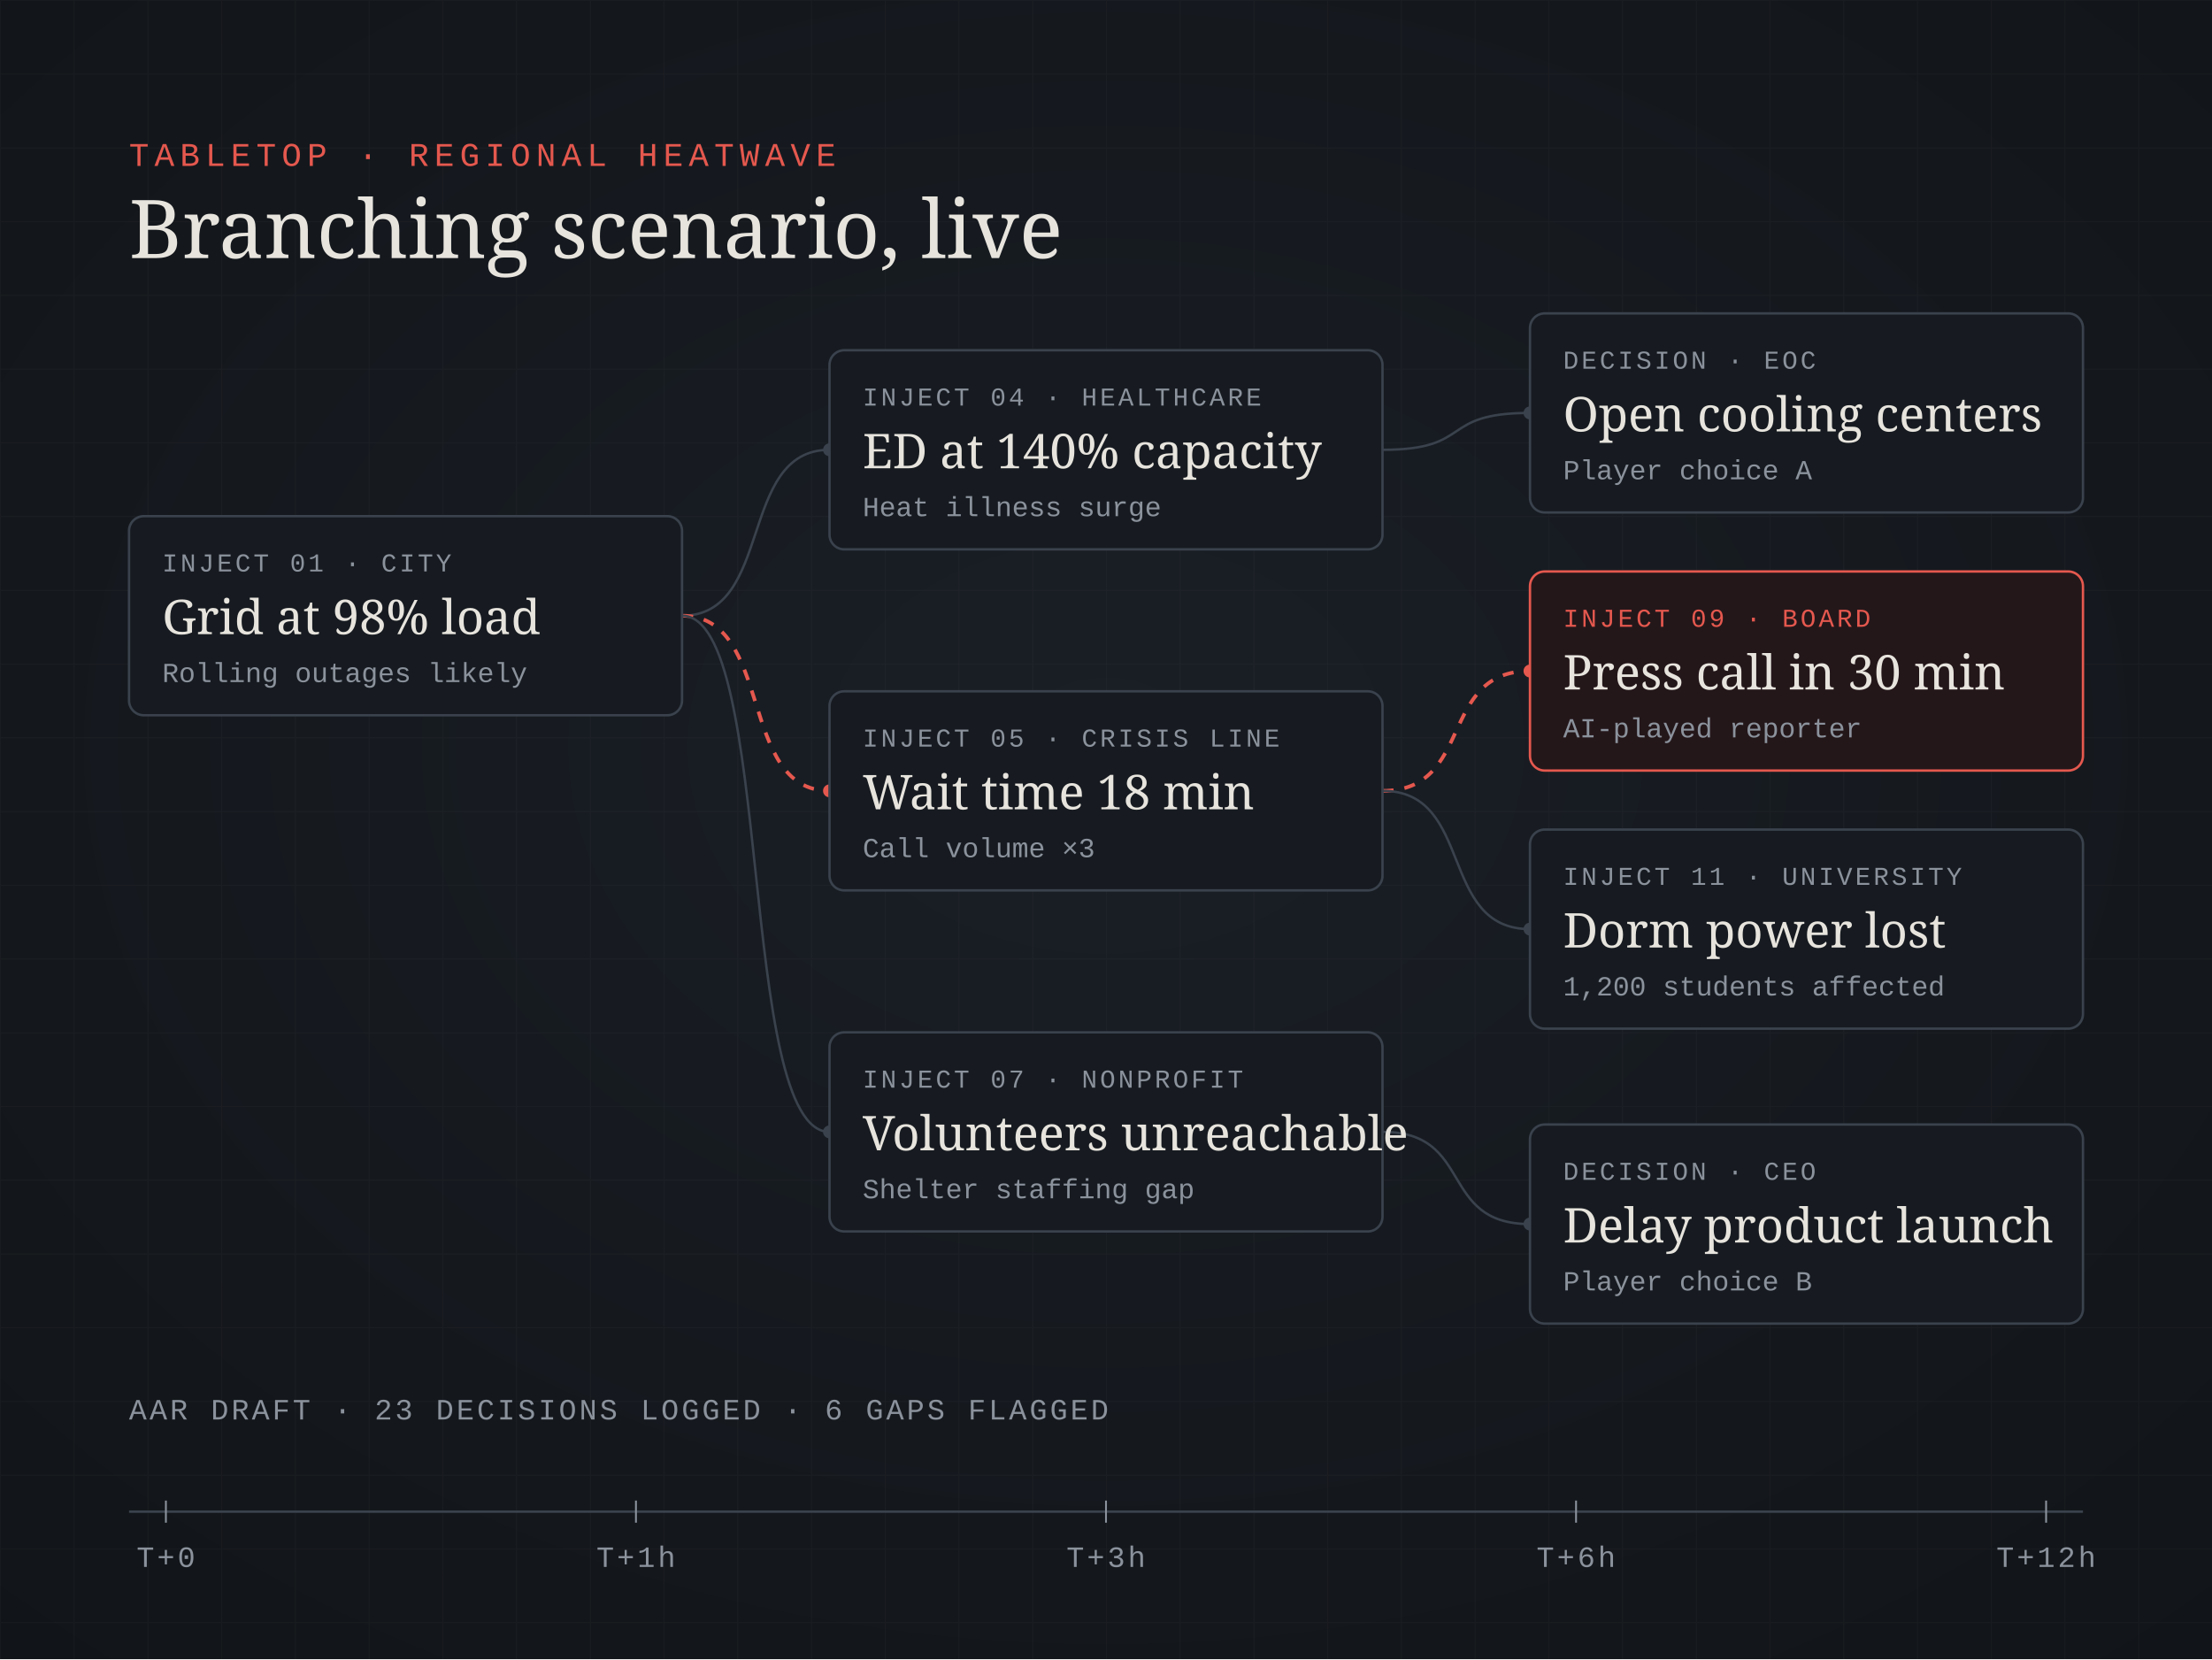
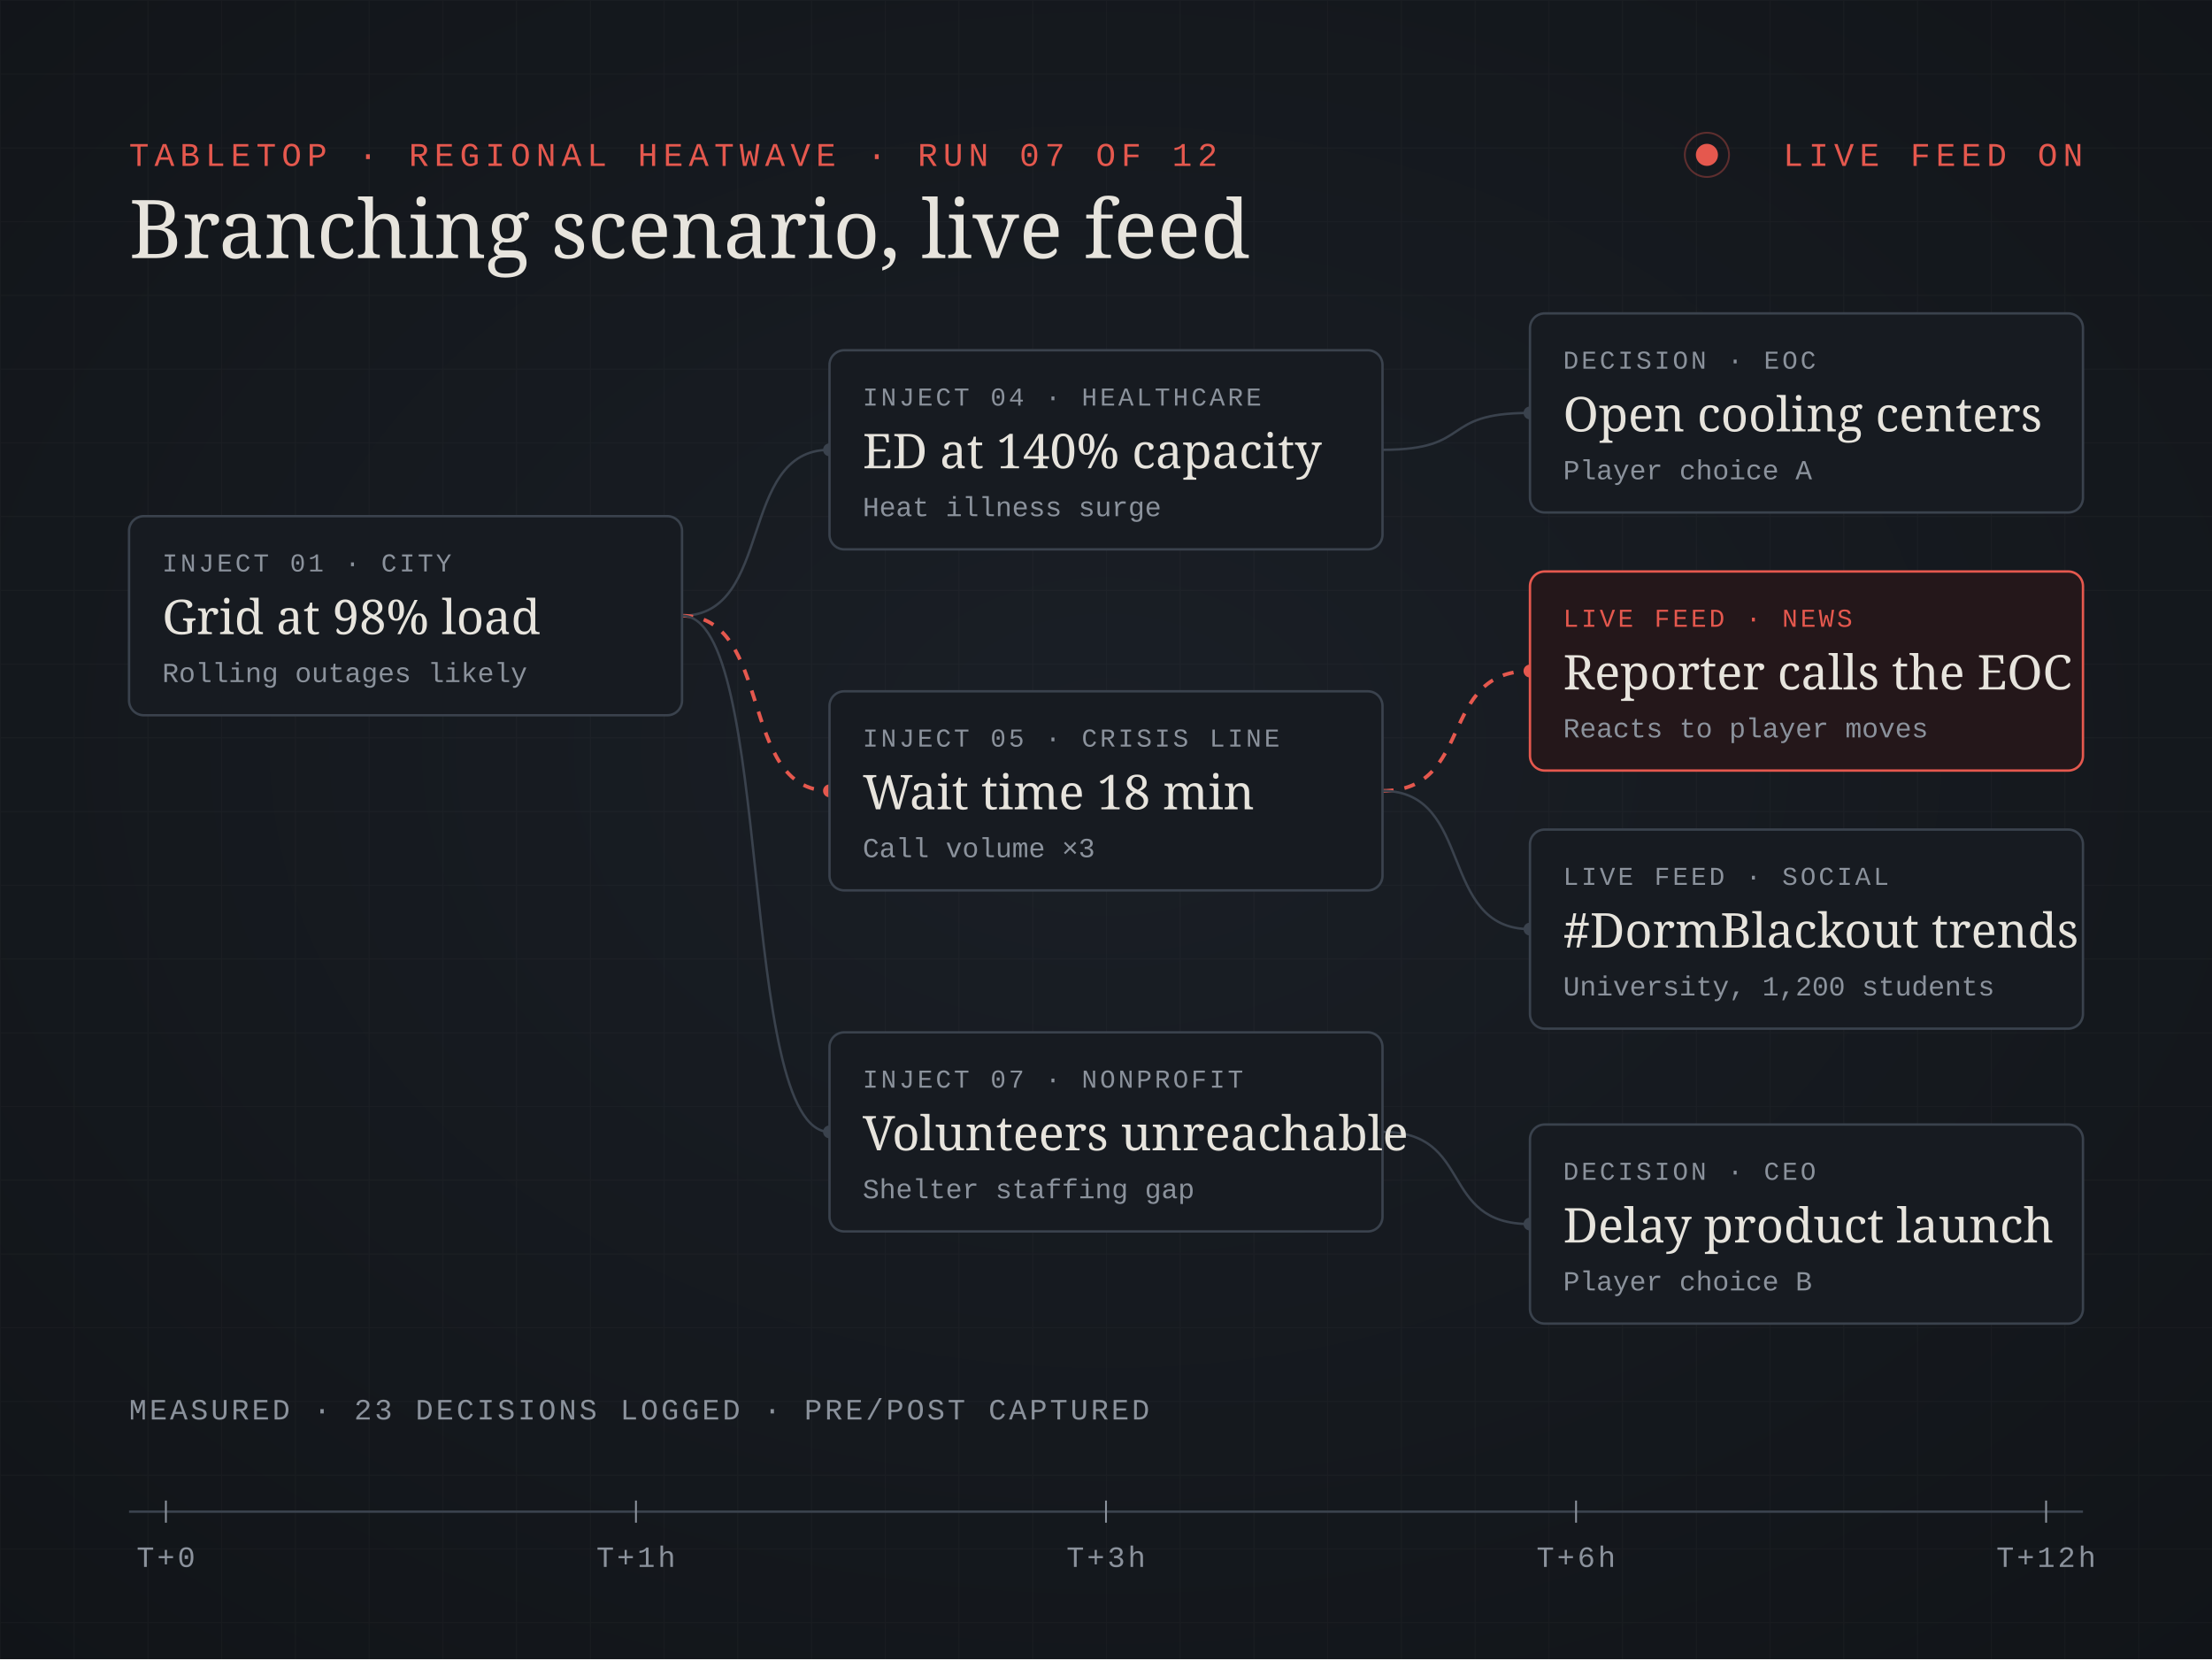
<svg xmlns="http://www.w3.org/2000/svg" viewBox="0 0 1200 900" width="1200" height="900">
  <defs>
    <radialGradient id="vg" cx="50%" cy="45%" r="75%">
      <stop offset="0" stop-color="#1a1f26" />
      <stop offset="1" stop-color="#111418" />
    </radialGradient>
    <pattern id="grid" width="40" height="40" patternUnits="userSpaceOnUse">
      <path d="M40 0H0V40" fill="none" stroke="#ffffff" stroke-opacity=".025" />
    </pattern>
  </defs>
  <rect width="1200" height="900" fill="url(#vg)" />
  <rect width="1200" height="900" fill="url(#grid)" />
-   <text x="70" y="90" font-family="JetBrains Mono, Consolas, 'Courier New', monospace" font-size="18" letter-spacing="3" fill="#e5584e">TABLETOP · REGIONAL HEATWAVE</text>
-   <text x="70" y="140" font-family="Gambetta, Georgia, serif" font-size="44" fill="#e7e4dd">Branching scenario, live</text>
+   <text x="70" y="90" font-family="JetBrains Mono, Consolas, 'Courier New', monospace" font-size="18" letter-spacing="3" fill="#e5584e">TABLETOP · REGIONAL HEATWAVE · RUN 07 OF 12</text>
+   <circle cx="926" cy="84" r="6" fill="#e5584e" />
+   <circle cx="926" cy="84" r="12" fill="none" stroke="#e5584e" stroke-opacity=".35" />
+   <text x="1130" y="90" text-anchor="end" font-family="JetBrains Mono, Consolas, 'Courier New', monospace" font-size="18" letter-spacing="3" fill="#e5584e">LIVE FEED ON</text>
+   <text x="70" y="140" font-family="Gambetta, Georgia, serif" font-size="44" fill="#e7e4dd">Branching scenario, live feed</text>
  <line x1="70" y1="820" x2="1130" y2="820" stroke="#3a424d" stroke-width="1.3" />
  <line x1="90" y1="814" x2="90" y2="826" stroke="#8b929c" />
  <text x="90" y="850" text-anchor="middle" font-family="JetBrains Mono, Consolas, 'Courier New', monospace" font-size="16" letter-spacing="1.5" fill="#8b929c">T+0</text>
  <line x1="345" y1="814" x2="345" y2="826" stroke="#8b929c" />
  <text x="345" y="850" text-anchor="middle" font-family="JetBrains Mono, Consolas, 'Courier New', monospace" font-size="16" letter-spacing="1.5" fill="#8b929c">T+1h</text>
  <line x1="600" y1="814" x2="600" y2="826" stroke="#8b929c" />
  <text x="600" y="850" text-anchor="middle" font-family="JetBrains Mono, Consolas, 'Courier New', monospace" font-size="16" letter-spacing="1.5" fill="#8b929c">T+3h</text>
  <line x1="855" y1="814" x2="855" y2="826" stroke="#8b929c" />
  <text x="855" y="850" text-anchor="middle" font-family="JetBrains Mono, Consolas, 'Courier New', monospace" font-size="16" letter-spacing="1.5" fill="#8b929c">T+6h</text>
  <line x1="1110" y1="814" x2="1110" y2="826" stroke="#8b929c" />
  <text x="1110" y="850" text-anchor="middle" font-family="JetBrains Mono, Consolas, 'Courier New', monospace" font-size="16" letter-spacing="1.5" fill="#8b929c">T+12h</text>
  <path d="M370 334 C 420 334, 400 244, 450 244" fill="none" stroke="#3a424d" stroke-width="1.3" />
  <circle cx="450" cy="244" r="3.5" fill="#3a424d" />
  <path d="M370 334 C 420 334, 400 429, 450 429" fill="none" stroke="#e5584e" stroke-width="2" stroke-dasharray="6 6" />
  <circle cx="450" cy="429" r="3.5" fill="#e5584e" />
  <path d="M370 334 C 420 334, 400 614, 450 614" fill="none" stroke="#3a424d" stroke-width="1.3" />
  <circle cx="450" cy="614" r="3.5" fill="#3a424d" />
  <path d="M750 244 C 800 244, 780 224, 830 224" fill="none" stroke="#3a424d" stroke-width="1.3" />
  <circle cx="830" cy="224" r="3.5" fill="#3a424d" />
  <path d="M750 429 C 800 429, 780 364, 830 364" fill="none" stroke="#e5584e" stroke-width="2" stroke-dasharray="6 6" />
  <circle cx="830" cy="364" r="3.5" fill="#e5584e" />
  <path d="M750 429 C 800 429, 780 504, 830 504" fill="none" stroke="#3a424d" stroke-width="1.3" />
  <circle cx="830" cy="504" r="3.5" fill="#3a424d" />
  <path d="M750 614 C 800 614, 780 664, 830 664" fill="none" stroke="#3a424d" stroke-width="1.3" />
  <circle cx="830" cy="664" r="3.5" fill="#3a424d" />
  <g>
    <rect x="70" y="280" width="300" height="108" rx="8" fill="#171b21" stroke="#3a424d" stroke-width="1.3" />
    <text x="88" y="310" font-family="JetBrains Mono, Consolas, 'Courier New', monospace" font-size="14" letter-spacing="1.5" fill="#8b929c">INJECT 01 · CITY</text>
    <text x="88" y="344" font-family="Gambetta, Georgia, serif" font-size="26" fill="#e7e4dd">Grid at 98% load</text>
    <text x="88" y="370" font-family="JetBrains Mono, Consolas, 'Courier New', monospace" font-size="15" fill="#8b929c">Rolling outages likely</text>
  </g>
  <g>
    <rect x="450" y="190" width="300" height="108" rx="8" fill="#171b21" stroke="#3a424d" stroke-width="1.3" />
    <text x="468" y="220" font-family="JetBrains Mono, Consolas, 'Courier New', monospace" font-size="14" letter-spacing="1.5" fill="#8b929c">INJECT 04 · HEALTHCARE</text>
    <text x="468" y="254" font-family="Gambetta, Georgia, serif" font-size="26" fill="#e7e4dd">ED at 140% capacity</text>
    <text x="468" y="280" font-family="JetBrains Mono, Consolas, 'Courier New', monospace" font-size="15" fill="#8b929c">Heat illness surge</text>
  </g>
  <g>
    <rect x="450" y="375" width="300" height="108" rx="8" fill="#171b21" stroke="#3a424d" stroke-width="1.3" />
    <text x="468" y="405" font-family="JetBrains Mono, Consolas, 'Courier New', monospace" font-size="14" letter-spacing="1.5" fill="#8b929c">INJECT 05 · CRISIS LINE</text>
    <text x="468" y="439" font-family="Gambetta, Georgia, serif" font-size="26" fill="#e7e4dd">Wait time 18 min</text>
    <text x="468" y="465" font-family="JetBrains Mono, Consolas, 'Courier New', monospace" font-size="15" fill="#8b929c">Call volume ×3</text>
  </g>
  <g>
    <rect x="830" y="170" width="300" height="108" rx="8" fill="#171b21" stroke="#3a424d" stroke-width="1.3" />
    <text x="848" y="200" font-family="JetBrains Mono, Consolas, 'Courier New', monospace" font-size="14" letter-spacing="1.5" fill="#8b929c">DECISION · EOC</text>
    <text x="848" y="234" font-family="Gambetta, Georgia, serif" font-size="26" fill="#e7e4dd">Open cooling centers</text>
    <text x="848" y="260" font-family="JetBrains Mono, Consolas, 'Courier New', monospace" font-size="15" fill="#8b929c">Player choice A</text>
  </g>
  <g>
    <rect x="830" y="310" width="300" height="108" rx="8" fill="#24171a" stroke="#e5584e" stroke-width="1.3" />
-     <text x="848" y="340" font-family="JetBrains Mono, Consolas, 'Courier New', monospace" font-size="14" letter-spacing="1.5" fill="#e5584e">INJECT 09 · BOARD</text>
-     <text x="848" y="374" font-family="Gambetta, Georgia, serif" font-size="26" fill="#e7e4dd">Press call in 30 min</text>
-     <text x="848" y="400" font-family="JetBrains Mono, Consolas, 'Courier New', monospace" font-size="15" fill="#8b929c">AI-played reporter</text>
+     <text x="848" y="340" font-family="JetBrains Mono, Consolas, 'Courier New', monospace" font-size="14" letter-spacing="1.5" fill="#e5584e">LIVE FEED · NEWS</text>
+     <text x="848" y="374" font-family="Gambetta, Georgia, serif" font-size="26" fill="#e7e4dd">Reporter calls the EOC</text>
+     <text x="848" y="400" font-family="JetBrains Mono, Consolas, 'Courier New', monospace" font-size="15" fill="#8b929c">Reacts to player moves</text>
  </g>
  <g>
    <rect x="830" y="450" width="300" height="108" rx="8" fill="#171b21" stroke="#3a424d" stroke-width="1.3" />
-     <text x="848" y="480" font-family="JetBrains Mono, Consolas, 'Courier New', monospace" font-size="14" letter-spacing="1.5" fill="#8b929c">INJECT 11 · UNIVERSITY</text>
-     <text x="848" y="514" font-family="Gambetta, Georgia, serif" font-size="26" fill="#e7e4dd">Dorm power lost</text>
-     <text x="848" y="540" font-family="JetBrains Mono, Consolas, 'Courier New', monospace" font-size="15" fill="#8b929c">1,200 students affected</text>
+     <text x="848" y="480" font-family="JetBrains Mono, Consolas, 'Courier New', monospace" font-size="14" letter-spacing="1.5" fill="#8b929c">LIVE FEED · SOCIAL</text>
+     <text x="848" y="514" font-family="Gambetta, Georgia, serif" font-size="26" fill="#e7e4dd">#DormBlackout trends</text>
+     <text x="848" y="540" font-family="JetBrains Mono, Consolas, 'Courier New', monospace" font-size="15" fill="#8b929c">University, 1,200 students</text>
  </g>
  <g>
    <rect x="450" y="560" width="300" height="108" rx="8" fill="#171b21" stroke="#3a424d" stroke-width="1.3" />
    <text x="468" y="590" font-family="JetBrains Mono, Consolas, 'Courier New', monospace" font-size="14" letter-spacing="1.5" fill="#8b929c">INJECT 07 · NONPROFIT</text>
    <text x="468" y="624" font-family="Gambetta, Georgia, serif" font-size="26" fill="#e7e4dd">Volunteers unreachable</text>
    <text x="468" y="650" font-family="JetBrains Mono, Consolas, 'Courier New', monospace" font-size="15" fill="#8b929c">Shelter staffing gap</text>
  </g>
  <g>
    <rect x="830" y="610" width="300" height="108" rx="8" fill="#171b21" stroke="#3a424d" stroke-width="1.3" />
    <text x="848" y="640" font-family="JetBrains Mono, Consolas, 'Courier New', monospace" font-size="14" letter-spacing="1.5" fill="#8b929c">DECISION · CEO</text>
    <text x="848" y="674" font-family="Gambetta, Georgia, serif" font-size="26" fill="#e7e4dd">Delay product launch</text>
    <text x="848" y="700" font-family="JetBrains Mono, Consolas, 'Courier New', monospace" font-size="15" fill="#8b929c">Player choice B</text>
  </g>
-   <text x="70" y="770" font-family="JetBrains Mono, Consolas, 'Courier New', monospace" font-size="16" letter-spacing="1.5" fill="#8b929c">AAR DRAFT · 23 DECISIONS LOGGED · 6 GAPS FLAGGED</text>
+   <text x="70" y="770" font-family="JetBrains Mono, Consolas, 'Courier New', monospace" font-size="16" letter-spacing="1.5" fill="#8b929c">MEASURED · 23 DECISIONS LOGGED · PRE/POST CAPTURED</text>
</svg>
